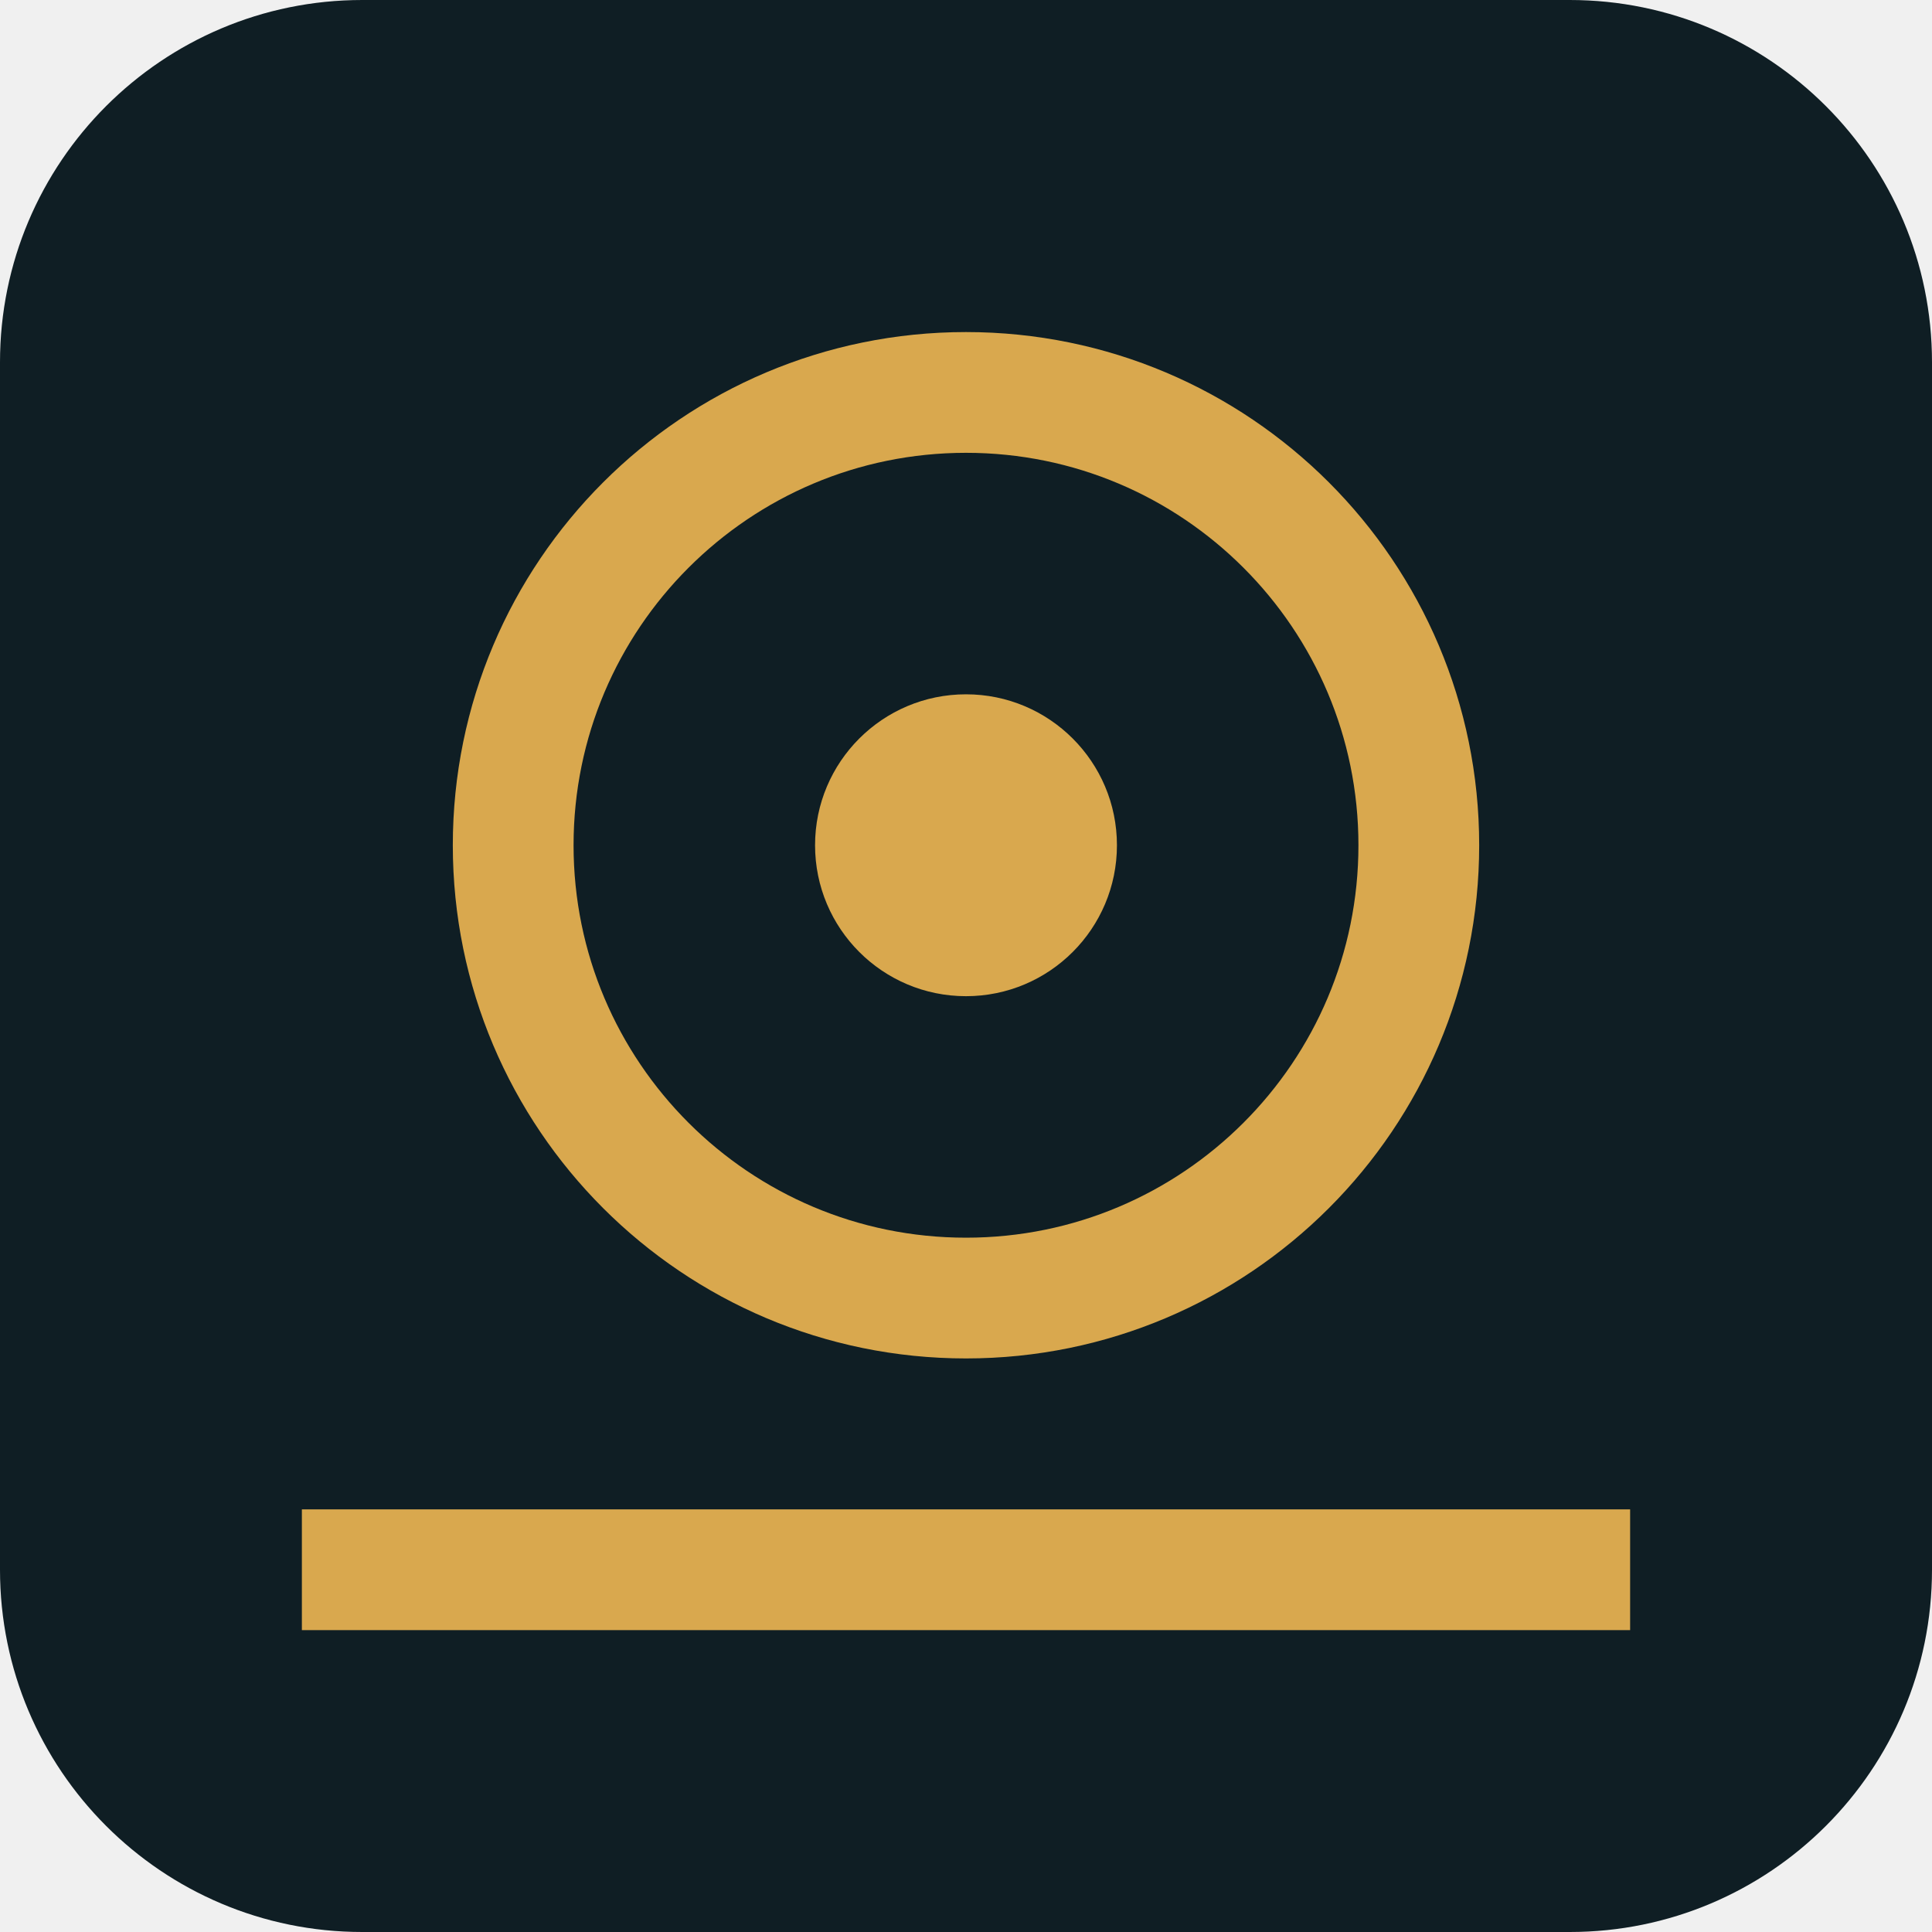
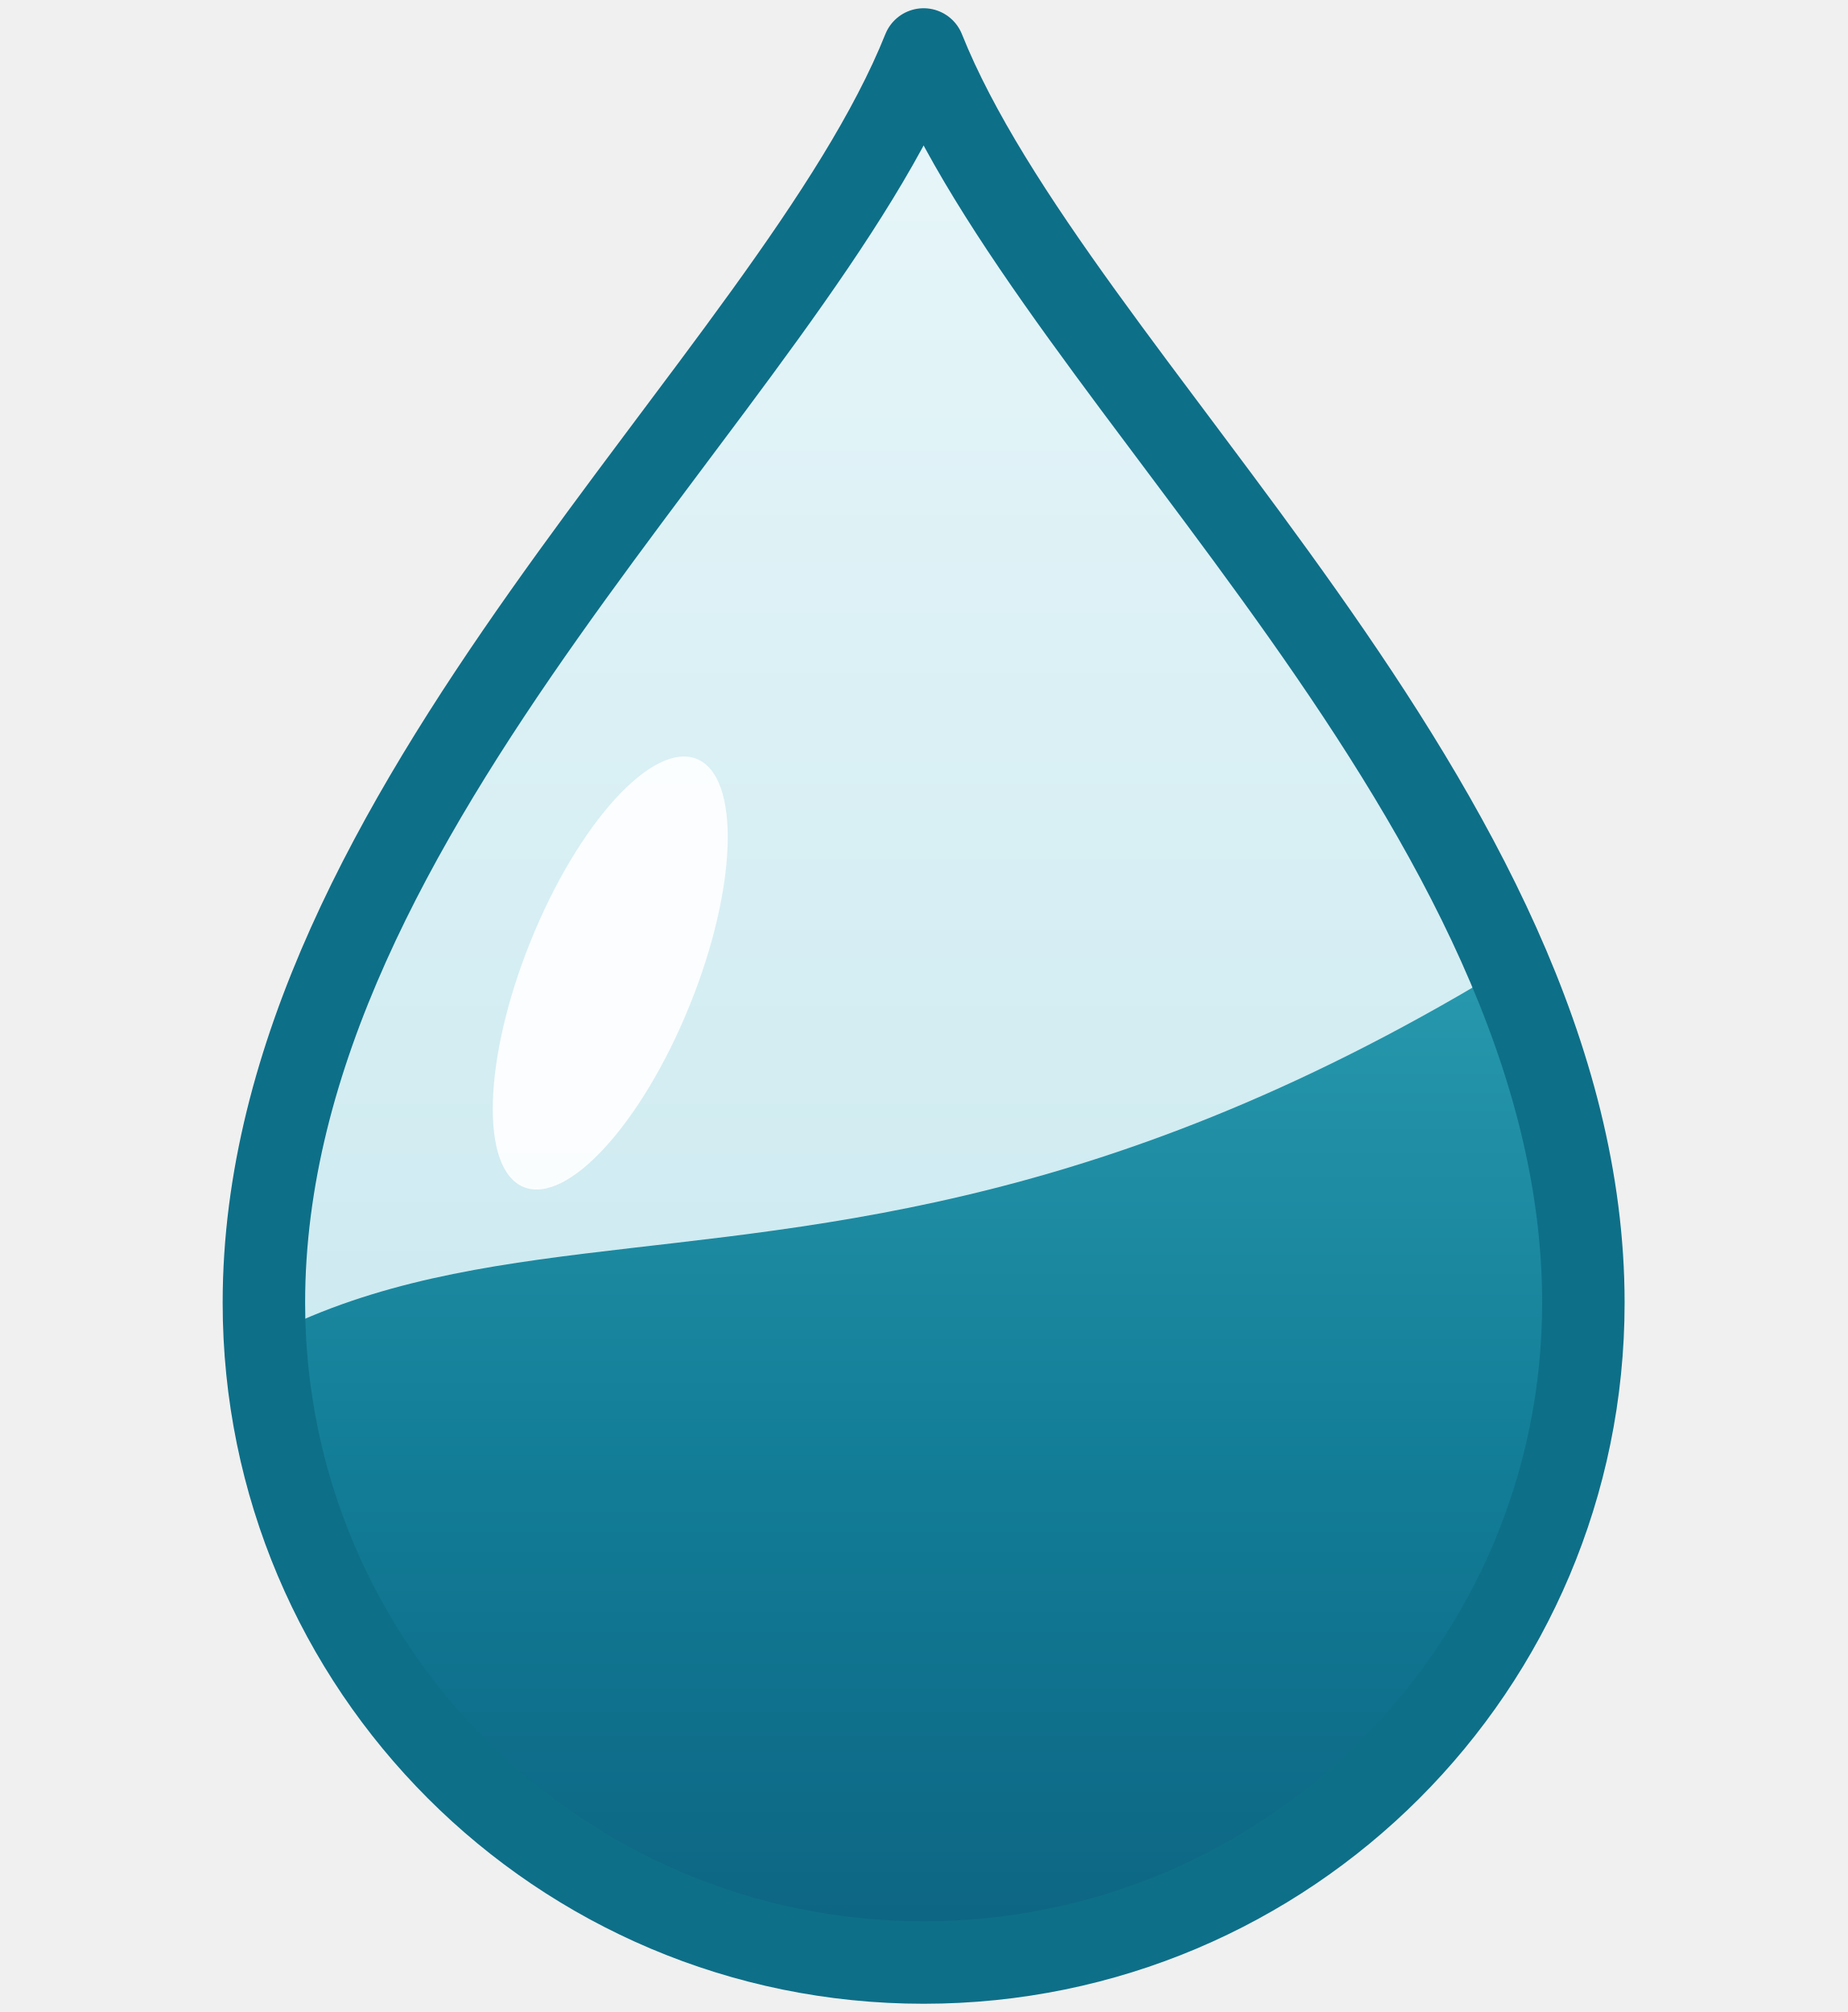
- <svg xmlns="http://www.w3.org/2000/svg" viewBox="0 0 64 64">
-   <rect width="64" height="64" rx="12" fill="#0F1E24" />
-   <circle cx="32" cy="28" r="15" fill="none" stroke="#D9A84E" stroke-width="4" />
-   <circle cx="32" cy="28" r="5" fill="#D9A84E" />
-   <rect x="10" y="50" width="44" height="4" fill="#D9A84E" />
+ <svg xmlns="http://www.w3.org/2000/svg" viewBox="4 1.5 56 61">
+   <defs>
+     <clipPath id="d">
+       <path d="M32 3C36 13 52 26 52 41A20 20 0 0 1 12 41C12 26 28 13 32 3Z" />
+     </clipPath>
+     <linearGradient id="g" x1="0" y1="0" x2="0" y2="1">
+       <stop offset="0" stop-color="#EAF7FA" />
+       <stop offset="1" stop-color="#BFE4EC" />
+     </linearGradient>
+     <linearGradient id="w" x1="0" y1="0" x2="0" y2="1">
+       <stop offset="0" stop-color="#2FA3B6" />
+       <stop offset="0.55" stop-color="#127C96" />
+       <stop offset="1" stop-color="#0B5F7E" />
+     </linearGradient>
+   </defs>
+   <g clip-path="url(#d)">
+     <rect width="64" height="64" fill="url(#g)" />
+     <path d="M6 47C18 33 30 47 58 25V64H6Z" fill="url(#w)" />
+     <ellipse cx="22.5" cy="31" rx="2.6" ry="7" transform="rotate(22 22.5 31)" fill="#FFFFFF" opacity="0.9" />
+   </g>
+   <path d="M32 3C36 13 52 26 52 41A20 20 0 0 1 12 41C12 26 28 13 32 3Z" fill="none" stroke="#0E6F88" stroke-width="2.5" stroke-linejoin="round" />
</svg>
